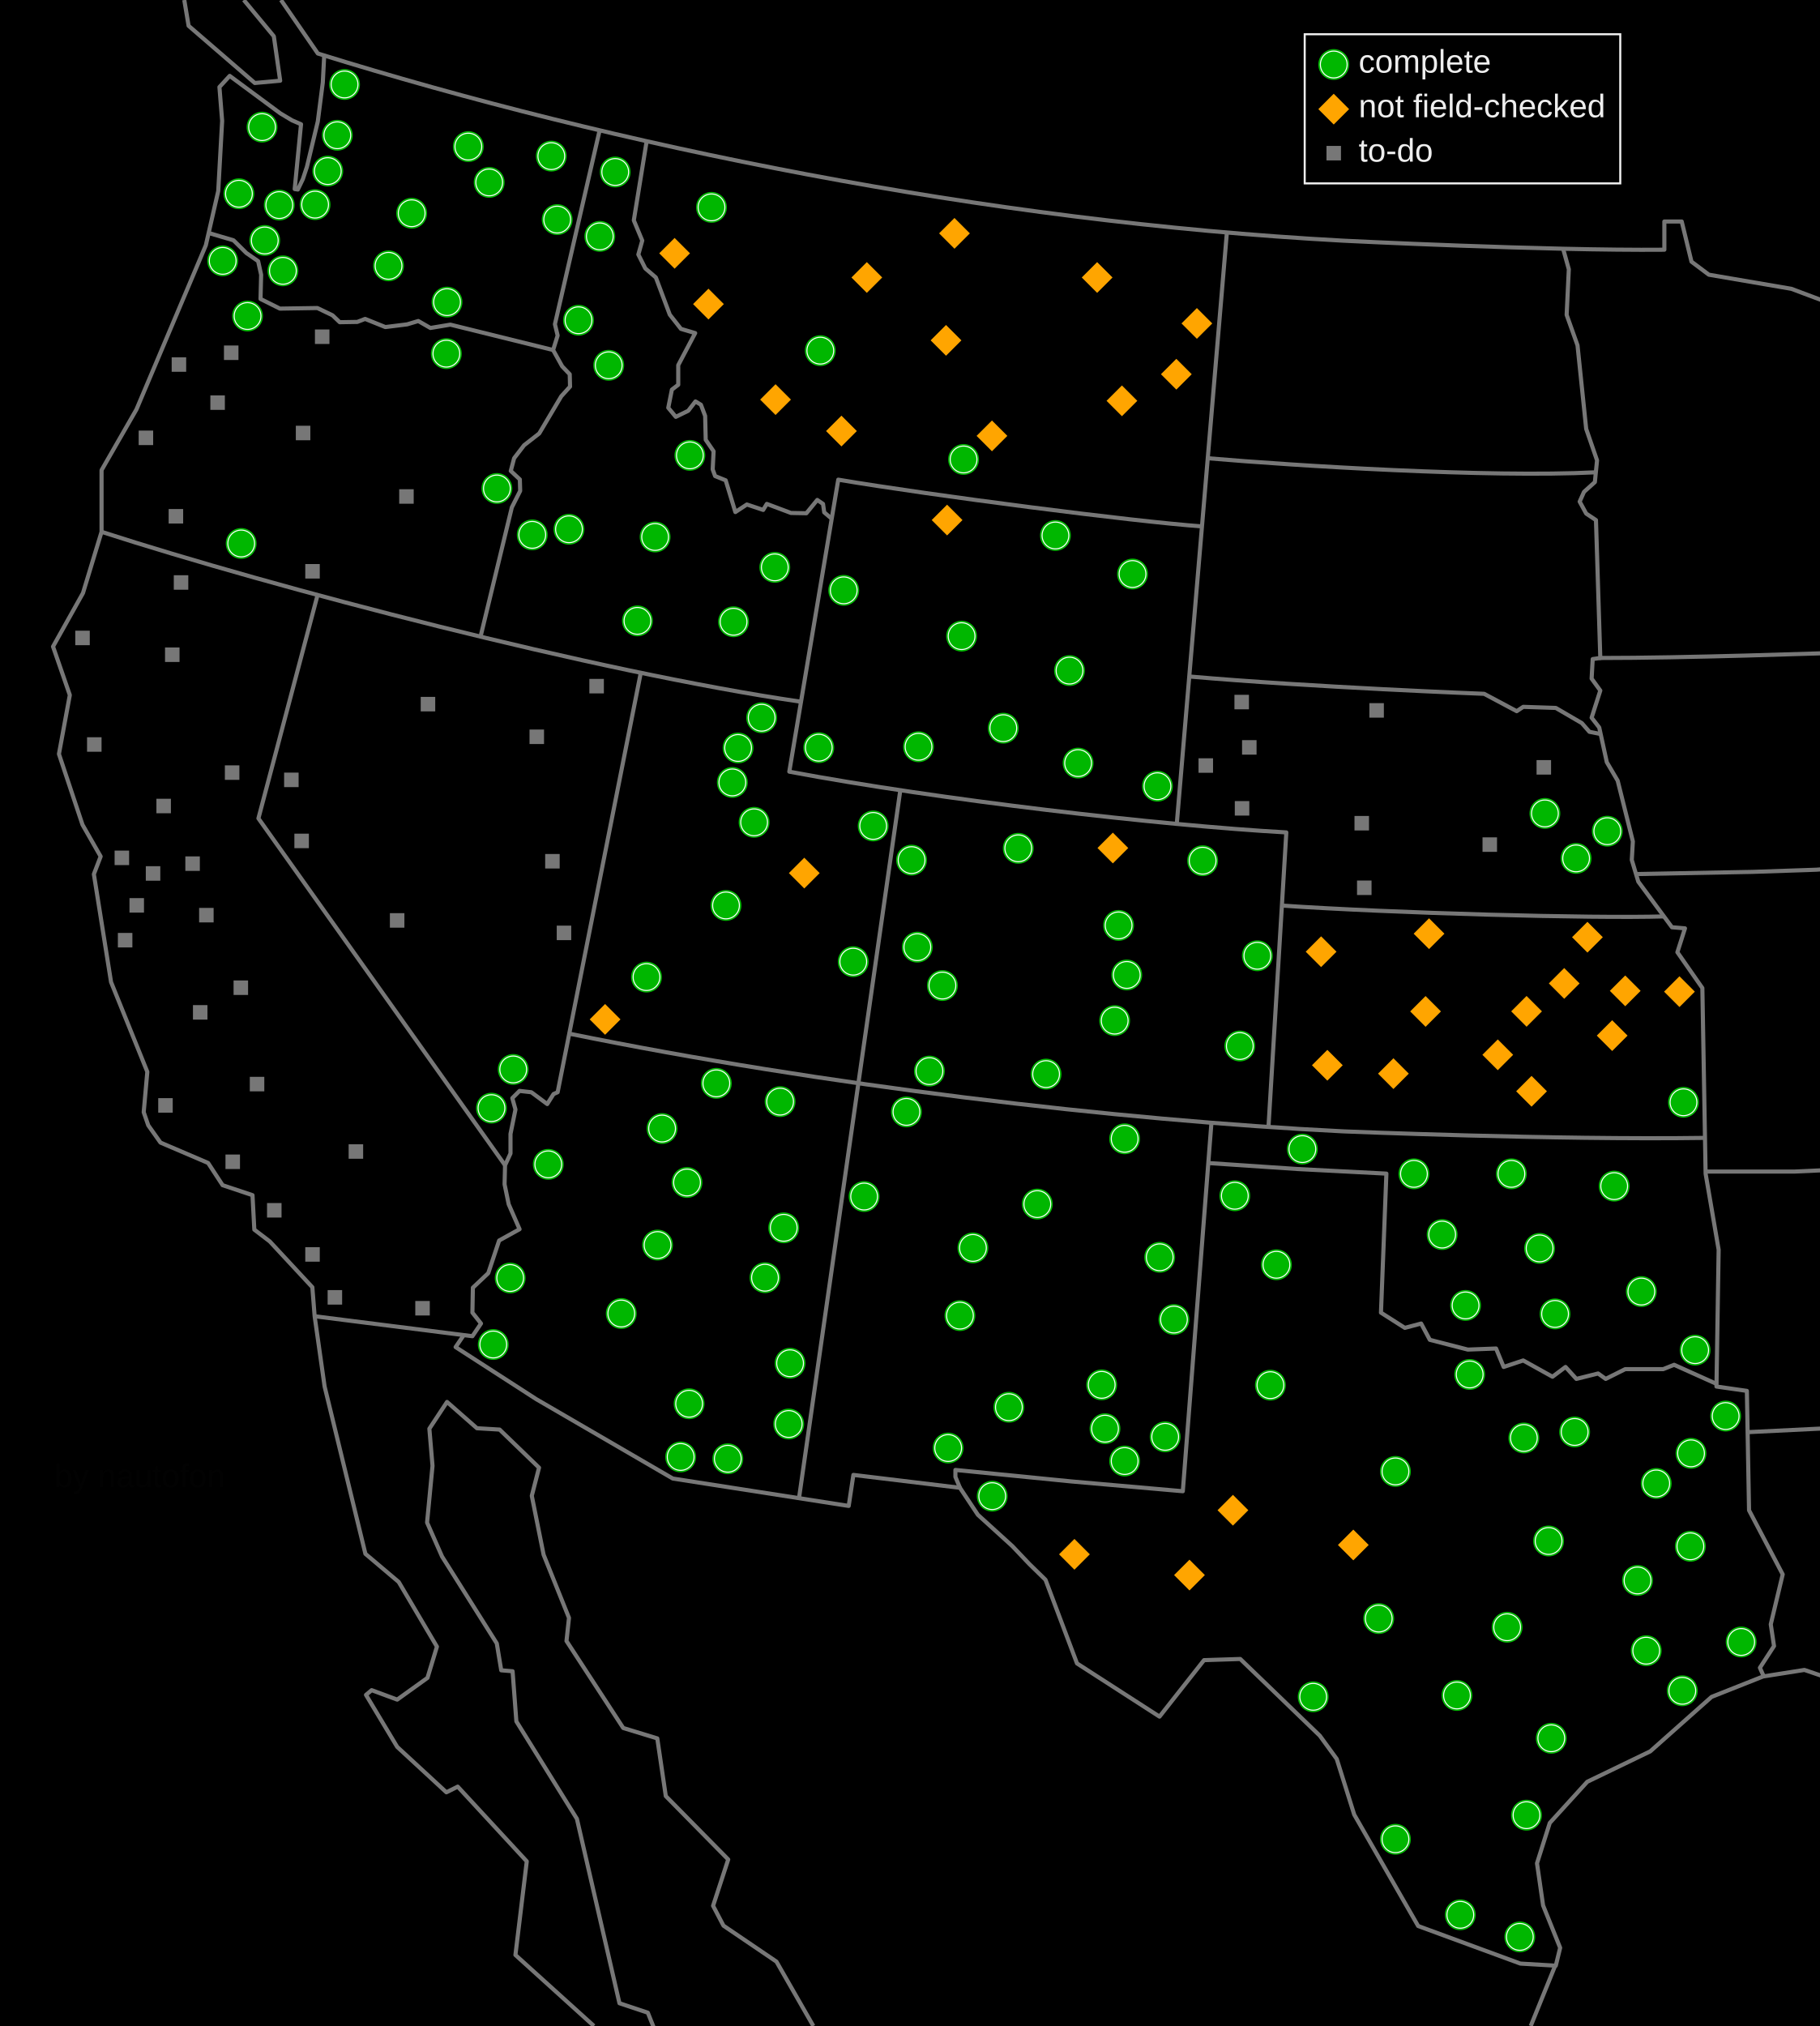
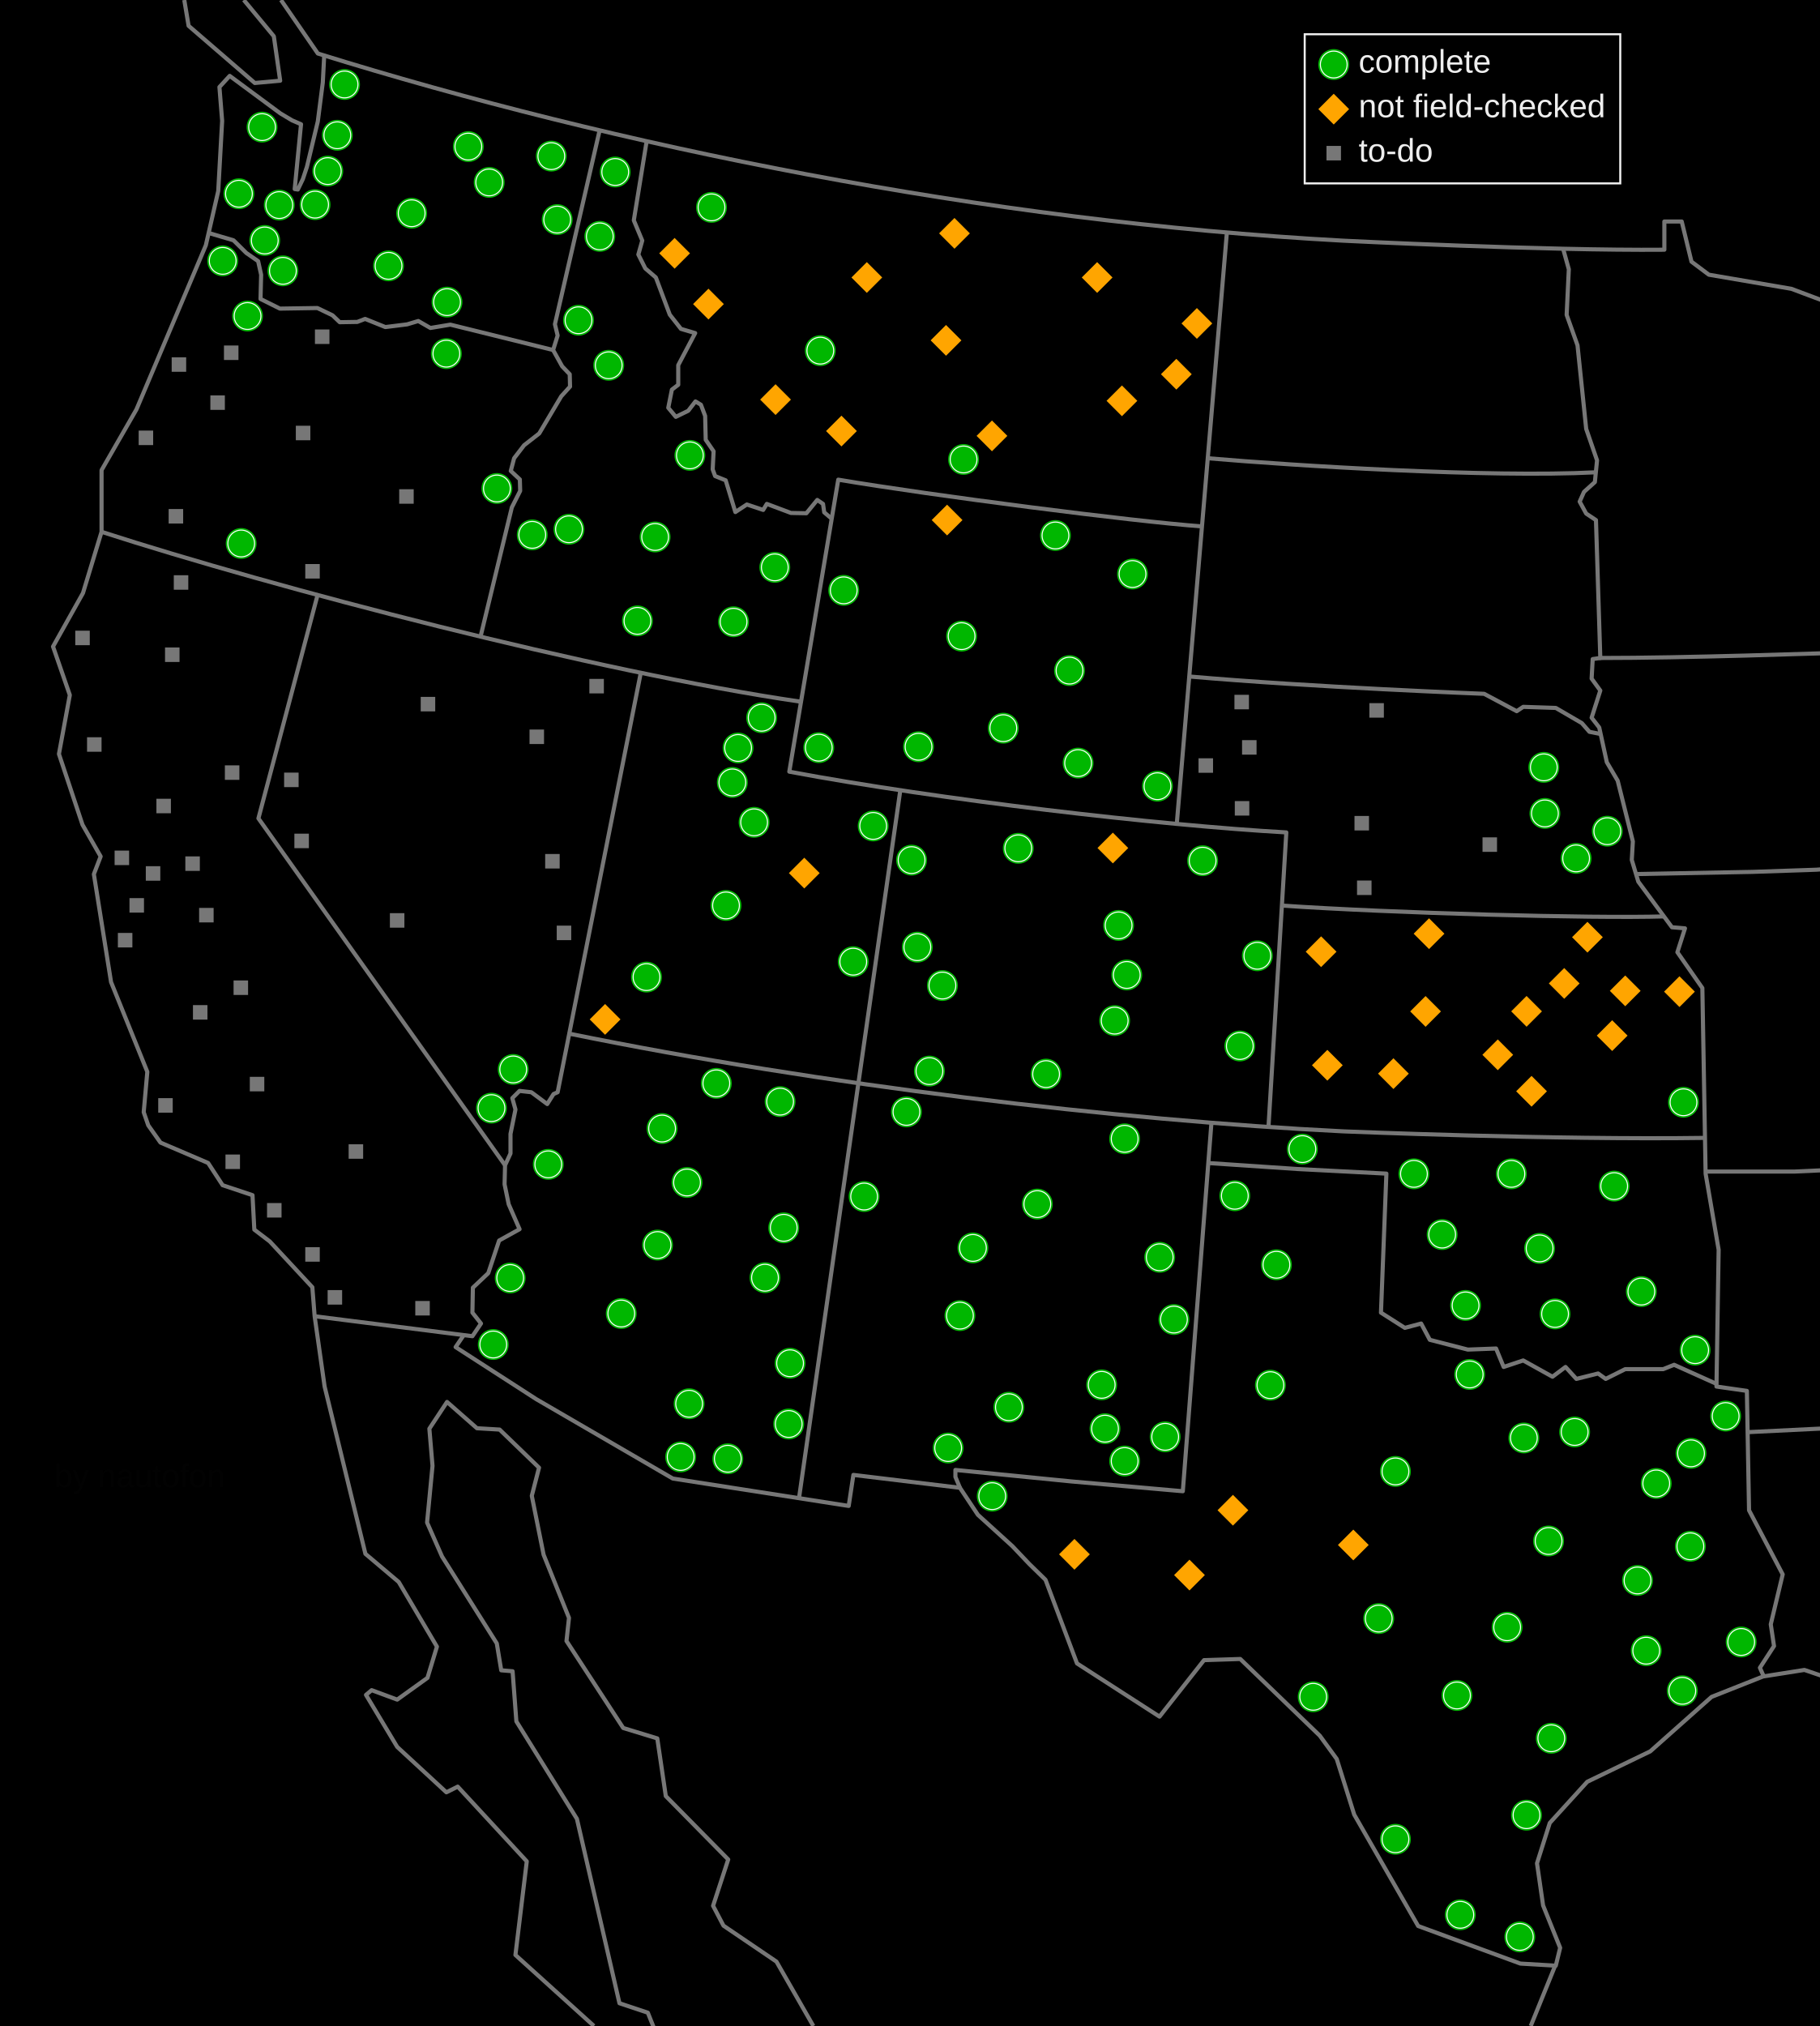
<svg xmlns="http://www.w3.org/2000/svg" xmlns:xlink="http://www.w3.org/1999/xlink" version="1.1" x="0px" y="0px" width="501.68px" height="558.55px" viewBox="0 0 501.68 558.55" xml:space="preserve">
  <symbol id="all" viewBox="-4.25 -4.25 8.5 8.5">
    <path style="fill:#00B700;" d="M4.25,0c0-2.35-1.9-4.25-4.25-4.25c-2.35,0-4.25,1.9-4.25,4.25S-2.35,4.25,0,4.25C2.35,4.25,4.25,2.35,4.25,0z" />
    <path style="fill:none;stroke:#FFFFFF;stroke-width:0.283;stroke-miterlimit:10;" d="M3.69,0c0-2.04-1.65-3.69-3.69-3.69S-3.68-2.04-3.68,0S-2.04,3.69,0,3.69S3.69,2.04,3.69,0z" />
  </symbol>
  <symbol id="cleanup" viewBox="-4.25 -4.25 8.5 8.5">
    <rect x="-3" y="-3" width="6" height="6" transform="rotate(45)" style="fill:orange" />
  </symbol>
  <symbol id="open" viewBox="-4.25 -4.25 8.5 8.5">
    <rect x="-2" y="-2" width="4" height="4" style="fill:#777" />
  </symbol>
  <symbol id="TODO" viewBox="-4.25 -4.25 8.5 8.5">
    <rect x="-2" y="-2" width="4" height="4" style="fill:red" />
  </symbol>
  <g id="map">
    <rect width="597.74" height="558.55" />
    <text id="made_by_nautofon" transform="matrix(1 0 0 1 15.00 410.00)" style="font-family:'ArialMT','Arial',sans-serif;fill:#020202;font-size:9px;">by nautofon</text>
    <path style="fill:none;stroke:#777777;stroke-width:1.134;stroke-linejoin:round;stroke-miterlimit:10;" d="M77.47,0l10.16,14.75c81.55,25.39,184,46.31,282.83,51.61 0 0 55.799 2.787 88.427 2.487v-7.783h4.789l2.694 11.076 4.789 3.592 22.75 3.891 14.368 5.388 10.178-2.993 17.362 4.49-13.47 7.184-18.858 18.559 0.299 2.395" />
    <line style="fill:none;stroke:#777777;stroke-width:1.134;stroke-linejoin:round;stroke-miterlimit:10;" x1="338.27" y1="64.1" x2="324.45" y2="227.16" />
    <polyline style="fill:none;stroke:#777777;stroke-width:1.134;stroke-linejoin:round;stroke-miterlimit:10;" points="87.56,164.04 71.25,225.62 139.25,321.25" />
    <polyline style="fill:none;stroke:#777777;stroke-width:1.134;stroke-linejoin:round;stroke-miterlimit:10;" points="176.67,185.49 153.75,301.12 152.62,301.62 150.88,304.38 146.5,301.12 143.25,300.75 141.25,302.75 142.12,305.88 140.75,312.62 140.75,318 139.25,321.25 139.12,326.5 140.25,332 143.25,338.88 137.62,342 134.62,351 130.38,355 130.25,361.88 132.62,364.88 130.25,368.38 86.75,362.88" />
    <polyline style="fill:none;stroke:#777777;stroke-width:1.134;stroke-linejoin:round;stroke-miterlimit:10;" points="50.81,0 52,7.12 70.25,22.88 77.25,22.25 75.5,10 67.22,0" />
    <path style="fill:none;stroke:#777777;stroke-width:1.134;stroke-linejoin:round;stroke-miterlimit:10;" d="m89.39 15.3-0.39 7.45-1.38 10.75-3 12.5-1.12 3.38-1.38 2.87-0.87-0.13 1.75-17.87-2.5-1.08-3.21-1.92-13.96-10.33-2.83 3.08 0.75 9.33-1.08 19.34-3.42 14.95-19.13 45.26-9.62 16.74v17l-5.12 16.88-8.26 14.75 4.63 13.37-3 16.26 6.5 19.5 5 8.74-1.87 4.88 4.74 29.75 10 24.75-1 11.12 1.26 3.63 3.37 4.75 13.13 5.62 4 6.13 8.24 2.75 0.5 9.5 4.26 3.25 11.74 12.63 0.63 8 2.75 19.37 11.25 46.13 9.177 7.754 10.54 17.833-2.607 8.605-8.344 5.997-7.04-2.607-1.565 1.304 8.605 14.341 13.559 12.516 3.129-1.565 19.035 20.599-3.129 25.814 21.642 19.574" />
    <path style="fill:none;stroke:#777777;stroke-width:1.134;stroke-linejoin:round;stroke-miterlimit:10;" d="m180.18 558.79-1.565-3.911-7.822-2.607-11.734-50.846-16.688-26.857-1.043-13.82-3.129-0.261-1.228-7.413-15.09-23.953-4.13-9.37 1.5-15.63-0.87-10.24 4.87-7.38 8.25 7.25 6.25 0.37 10.87 10.5-2 7.76 3.26 16.24 6.997 17.413-0.687 6.37 15.645 23.989 9.387 2.868 2.347 15.906 17.21 17.47-4.172 12.777 2.868 5.476 14.602 9.909 10.169 17.749" />
    <path style="fill:none;stroke:#777777;stroke-width:1.134;stroke-linejoin:round;stroke-miterlimit:10;" d="m127.87 368.07-2.25 3.31 22.26 14.37 37.62 21.87 48.5 7.55 1.29-8.55 29.38 3.55 4.95 7.45 9.5 8.63 4.68 4.93 4.464 4.358 8.681 23.049 22.75 14.668 12.273-15.566 9.989-0.323 21.93 21.149 4.666 6.405 4.83 15.362 17.624 30.7 28.183 10.36 9.765 0.577 1.202-4.926-4.701-11.674-1.683-11.626 3.523-11.123 10.338-11.353 17.362-8.382 16.902-15.012 14.229-5.642 11.375-1.796 13.171 4.49 14.967-3.592 14.368 10.477 12.872-0.299 6.585-4.191 6.885 2.395 2.694-2.993-3.891-3.592-0.299-8.082-2.993-5.388 6.885-4.191 13.47-2.395 15.53 0.898" />
    <line style="fill:none;stroke:#777777;stroke-width:1.134;stroke-linejoin:round;stroke-miterlimit:10;" x1="248.23" y1="217.87" x2="220.3" y2="413.04" />
    <path style="fill:none;stroke:#777777;stroke-width:1.134;stroke-linejoin:round;stroke-miterlimit:10;" d="M28,146.62c47.23,15.27,136.03,38.56,192.86,46.85" />
    <path style="fill:none;stroke:#777777;stroke-width:1.134;stroke-linejoin:round;stroke-miterlimit:10;" d="M156.95 284.97c69.54 14.18 151.01 23.87 213.51 26.94 0 0 58.194 2.396 99.503 1.797" />
    <path style="fill:none;stroke:#777777;stroke-width:1.134;stroke-linejoin:round;stroke-miterlimit:10;" d="M331.36,145.12c-18.79-1.34-74.68-8.56-100.24-12.88l-13.5,80.5c41,7.71,102.37,14.82,137.04,16.75l-4.92,81.2" />
    <polyline style="fill:none;stroke:#777777;stroke-width:1.134;stroke-linejoin:round;stroke-miterlimit:10;" points="334.01,309.54 326.12,411.12 295.42,408.42 263.42,405.25 263.42,407.17 264.67,410.17" />
    <path style="fill:none;stroke:#777777;stroke-width:1.134;stroke-linejoin:round;stroke-miterlimit:10;" d="m333.16 320.64 24.461 1.643 24.63 1.276-1.497 38.332 6.585 4.191 4.49-1.197 2.395 4.49 10.477 2.694 7.783-0.299 2.095 5.089 5.388-1.796 8.082 4.49 3.592-2.694 2.993 3.293 5.987-1.497 2.095 1.497 5.388-2.694h10.477l2.993-1.197 11.974 5.388" />
    <path style="fill:none;stroke:#777777;stroke-width:1.134;stroke-linejoin:round;stroke-miterlimit:10;" d="m353.22 249.65c31.131 2.095 85.611 3.592 105.67 2.993" />
    <path style="fill:none;stroke:#777777;stroke-width:1.134;stroke-linejoin:round;stroke-miterlimit:10;" d="m327.78 186.49c34.125 2.993 81.42 4.789 81.42 4.789l8.98 4.789 1.796-1.197 8.98 0.299 7.184 4.191 2.095 2.395 2.993 0.599" />
    <path style="fill:none;stroke:#777777;stroke-width:1.134;stroke-linejoin:round;stroke-miterlimit:10;" d="m332.87 126.32c24.246 2.095 77.529 5.388 107.16 3.891" />
    <polyline style="fill:none;stroke:#777777;stroke-width:1.134;stroke-linejoin:round;stroke-miterlimit:10;" points="165.33,35.93 153,89.38 153.75,92.5 152.5,96.5 155,101 157.08,103.17 157.17,106.58 154.75,109.25 148.67,119.5 144.5,122.75 141.75,126.33 140.83,129.83 143.33,132.17 143.42,135.33 141.12,139.88 132.49,175.53" />
    <polyline style="fill:none;stroke:#777777;stroke-width:1.134;stroke-linejoin:round;stroke-miterlimit:10;" points="178.29,38.93 174.75,60.75 177.08,66.33 176,70.17 177.92,74 180.83,76.5 184.67,86.75 187.75,90.67 191.67,91.83 187,100.67 187,106.08 185.25,107.42 184.25,112.42 186.33,114.92 189.75,113.25 191.75,110.67 193.25,111.58 194.42,114.67 194.58,121.25 196.75,124.42 196.5,129.42 197.17,131.25 200.08,132.42 202.75,141.17 205.92,139.08 210.42,140.58 211.42,138.92 218.08,141.42 222.33,141.5 225.33,137.83 226.92,138.92 227.25,141.25 229.32,143.01" />
    <polyline style="fill:none;stroke:#777777;stroke-width:1.134;stroke-linejoin:round;stroke-miterlimit:10;" points="57.53,64.23 64.38,66.25 67.92,69.75 71.17,72 72,75.75 71.83,82.42 77.17,85.08 87.5,84.92 91.67,86.92 93.67,88.83 98.5,88.75 100.67,87.92 106.25,90.17 112.25,89.42 115.33,88.5 118.67,90.42 124.17,89.5 152.5,96.5" />
    <path style="fill:none;stroke:#777777;stroke-width:1.134;stroke-linejoin:round;stroke-miterlimit:10;" d="m431.05 68.847 1.497 5.388-0.599 12.572 2.993 8.382 2.395 23.049 2.993 8.681-0.599 5.987-2.993 2.694-1.197 2.694 1.796 3.293 2.694 1.796 1.197 38.016-2.095 0.299-0.299 5.388 2.395 3.293-2.395 7.484 2.095 2.694 2.095 9.579 2.993 5.089 4.191 16.763-0.299 5.089 1.796 5.987 9.28 12.572 3.592 0.299-2.095 6.585 6.885 9.878 0.898 51.187 3.592 20.954-0.599 37.717 8.382 1.197 0.599 32.927 9.28 17.661-3.293 13.77 0.898 5.987-3.891 5.987 1.197 2.694" />
    <path style="fill:none;stroke:#777777;stroke-width:1.134;stroke-linejoin:round;stroke-miterlimit:10;" d="m440.93 181.4c24.246 0 58.371-1.197 76.93-1.796" />
    <path style="fill:none;stroke:#777777;stroke-width:1.134;stroke-linejoin:round;stroke-miterlimit:10;" d="m451.1 240.97 32.029-0.599 17.661-0.599 12.273-0.898 5.089 4.789" />
    <path style="fill:none;stroke:#777777;stroke-width:1.134;stroke-linejoin:round;stroke-miterlimit:10;" d="m470.56 322.99h24.246l32.329-1.497 17.062 0.299 1.796 2.694-4.789 5.987 10.776-0.299" />
    <path style="fill:none;stroke:#777777;stroke-width:1.134;stroke-linejoin:round;stroke-miterlimit:10;" d="m481.94 394.83 48.792-2.395" />
    <path style="fill:none;stroke:#777777;stroke-width:1.134;stroke-linejoin:round;stroke-miterlimit:10;" d="m428.87 541.7-6.822 16.841" />
  </g>
  <g id="legend" transform="translate(55)">
    <rect x="304.73" y="9.44" style="stroke:#EEEEEE;stroke-width:0.567;stroke-miterlimit:10;" width="87" height="41.12" />
    <text transform="matrix(1 0 0 1 319.5923 44.5608)" style="fill:#EEEEEE; font-family:'ArialMT','Arial',sans-serif; font-size:9px;">to-do</text>
    <use xlink:href="#open" width="8.5" height="8.5" id="legend-unkown_1_" x="-4.25" y="-4.25" transform="matrix(1 0 0 -1 312.729 42.2266)" style="overflow:visible;" />
    <text transform="matrix(1 0 0 1 319.5923 32.3207)" style="fill:#EEEEEE; font-family:'ArialMT','Arial',sans-serif; font-size:9px;">not field-checked</text>
    <use xlink:href="#cleanup" width="8.5" height="8.5" id="legend-some_1_" x="-4.25" y="-4.25" transform="matrix(1 0 0 -1 312.729 30.0874)" style="overflow:visible;" />
    <text transform="matrix(1 0 0 1 319.5933 20.0199)" style="fill:#EEEEEE; font-family:'ArialMT','Arial',sans-serif; font-size:9px;">complete</text>
    <use xlink:href="#all" width="8.5" height="8.5" id="legend-all_1_" x="-4.25" y="-4.25" transform="matrix(1 0 0 -1 312.729 17.7852)" style="overflow:visible;" />
  </g>
  <g id="data">
    <g id="AZ">
      <use xlink:href="#all" width="8.5" height="8.5" id="camp_verde" x="-4.25" y="-4.25" transform="matrix(1 0 0 -1 181.292 343.25)" style="overflow:visible;" />
      <use xlink:href="#all" width="8.5" height="8.5" id="clifton" x="-4.25" y="-4.25" transform="matrix(1 0 0 -1 217.8335 375.834)" style="overflow:visible;" />
      <use xlink:href="#all" width="8.5" height="8.5" id="ehrenberg" x="-4.25" y="-4.25" transform="matrix(1 0 0 -1 140.6665 352.334)" style="overflow:visible;" />
      <use xlink:href="#all" width="8.5" height="8.5" id="flagstaff" x="-4.25" y="-4.25" transform="matrix(1 0 0 -1 189.417 326)" style="overflow:visible;" />
      <use xlink:href="#all" width="8.5" height="8.5" id="g_canyon_vlg" x="-4.25" y="-4.25" transform="matrix(1 0 0 -1 182.542 311.125)" style="overflow:visible;" />
      <use xlink:href="#all" width="8.5" height="8.5" id="holbrook" x="-4.25" y="-4.25" transform="matrix(1 0 0 -1 216.084 338.5)" style="overflow:visible;" />
      <use xlink:href="#all" width="8.5" height="8.5" id="kayenta" x="-4.25" y="-4.25" transform="matrix(1 0 0 -1 215.0835 303.708)" style="overflow:visible;" />
      <use xlink:href="#all" width="8.5" height="8.5" id="kingman" x="-4.25" y="-4.25" transform="matrix(1 0 0 -1 151.167 321)" style="overflow:visible;" />
      <use xlink:href="#all" width="8.5" height="8.5" id="nogales" x="-4.25" y="-4.25" transform="matrix(1 0 0 -1 187.6665 401.667)" style="overflow:visible;" />
      <use xlink:href="#all" width="8.5" height="8.5" id="page" x="-4.25" y="-4.25" transform="matrix(1 0 0 -1 197.5005 298.667)" style="overflow:visible;" />
      <use xlink:href="#all" width="8.5" height="8.5" id="phoenix" x="-4.25" y="-4.25" transform="matrix(1 0 0 -1 171.292 362.125)" style="overflow:visible;" />
      <use xlink:href="#all" width="8.5" height="8.5" id="san_simon" x="-4.25" y="-4.25" transform="matrix(1 0 0 -1 217.4585 392.583)" style="overflow:visible;" />
      <use xlink:href="#all" width="8.5" height="8.5" id="show_low" x="-4.25" y="-4.25" transform="matrix(1 0 0 -1 210.917 352.25)" style="overflow:visible;" />
      <use xlink:href="#all" width="8.5" height="8.5" id="sierra_vista" x="-4.25" y="-4.25" transform="matrix(1 0 0 -1 200.6665 402.167)" style="overflow:visible;" />
      <use xlink:href="#all" width="8.5" height="8.5" id="tucson" x="-4.25" y="-4.25" transform="matrix(1 0 0 -1 190 387)" style="overflow:visible;" />
      <use xlink:href="#all" width="8.5" height="8.5" id="yuma" x="-4.25" y="-4.25" transform="matrix(1 0 0 -1 136 370.667)" style="overflow:visible;" />
    </g>
    <g id="CA">
      <use xlink:href="#open" width="8.5" height="8.5" id="bakersfield" x="-4.25" y="-4.25" transform="matrix(1 0 0 -1 70.875 298.874)" style="overflow:visible;" />
      <use xlink:href="#open" width="8.5" height="8.5" id="barstow" x="-4.25" y="-4.25" transform="matrix(1 0 0 -1 98.125 317.458)" style="overflow:visible;" />
      <use xlink:href="#open" width="8.5" height="8.5" id="carlsbad" x="-4.25" y="-4.25" transform="matrix(1 0 0 -1 86.1655 345.834)" style="overflow:visible;" />
      <use xlink:href="#open" width="8.5" height="8.5" id="el_centro" x="-4.25" y="-4.25" transform="matrix(1 0 0 -1 116.499 360.668)" style="overflow:visible;" />
      <use xlink:href="#open" width="8.5" height="8.5" id="eureka" x="-4.25" y="-4.25" transform="matrix(1 0 0 -1 22.7495 175.875)" style="overflow:visible;" />
      <use xlink:href="#open" width="8.5" height="8.5" id="fresno" x="-4.25" y="-4.25" transform="matrix(1 0 0 -1 66.4 272.3)" style="overflow:visible;" />
      <use xlink:href="#open" width="8.5" height="8.5" id="hilt" x="-4.25" y="-4.25" transform="matrix(1 0 0 -1 49.9165 160.5835)" style="overflow:visible;" />
      <use xlink:href="#open" width="8.5" height="8.5" id="huron" x="-4.25" y="-4.25" transform="matrix(1 0 0 -1 55.2 279.1)" style="overflow:visible;" />
      <use xlink:href="#open" width="8.5" height="8.5" id="los_angeles" x="-4.25" y="-4.25" transform="matrix(1 0 0 -1 75.6235 333.668)" style="overflow:visible;" />
      <use xlink:href="#open" width="8.5" height="8.5" id="modesto" x="-4.25" y="-4.25" transform="matrix(1 0 0 -1 56.9 252.3)" style="overflow:visible;" />
      <use xlink:href="#open" width="8.5" height="8.5" id="oakland" x="-4.25" y="-4.25" transform="matrix(1 0 0 -1 42.2 240.8)" style="overflow:visible;" />
      <use xlink:href="#open" width="8.5" height="8.5" id="oxnard" x="-4.25" y="-4.25" transform="matrix(1 0 0 -1 64.1675 320.292)" style="overflow:visible;" />
      <use xlink:href="#open" width="8.5" height="8.5" id="redding" x="-4.25" y="-4.25" transform="matrix(1 0 0 -1 47.4995 180.5)" style="overflow:visible;" />
      <use xlink:href="#open" width="8.5" height="8.5" id="sacramento" x="-4.25" y="-4.25" transform="matrix(1 0 0 -1 45.124 222.2095)" style="overflow:visible;" />
      <use xlink:href="#open" width="8.5" height="8.5" id="san_diego" x="-4.25" y="-4.25" transform="matrix(1 0 0 -1 92.3325 357.668)" style="overflow:visible;" />
      <use xlink:href="#open" width="8.5" height="8.5" id="san_francisc" x="-4.25" y="-4.25" transform="matrix(1 0 0 -1 33.6 236.5)" style="overflow:visible;" />
      <use xlink:href="#open" width="8.5" height="8.5" id="san_jose" x="-4.25" y="-4.25" transform="matrix(1 0 0 -1 37.7 249.6)" style="overflow:visible;" />
      <use xlink:href="#open" width="8.5" height="8.5" id="santa_cruz" x="-4.25" y="-4.25" transform="matrix(1 0 0 -1 34.5 259.2)" style="overflow:visible;" />
      <use xlink:href="#open" width="8.5" height="8.5" id="santa_maria" x="-4.25" y="-4.25" transform="matrix(1 0 0 -1 45.6245 304.75)" style="overflow:visible;" />
      <use xlink:href="#open" width="8.5" height="8.5" id="stockton" x="-4.25" y="-4.25" transform="matrix(1 0 0 -1 53.1 238.1)" style="overflow:visible;" />
      <use xlink:href="#open" width="8.5" height="8.5" id="truckee" x="-4.25" y="-4.25" transform="matrix(1 0 0 -1 63.9995 213)" style="overflow:visible;" />
      <use xlink:href="#open" width="8.5" height="8.5" id="ukiah" x="-4.25" y="-4.25" transform="matrix(1 0 0 -1 25.9995 205.25)" style="overflow:visible;" />
    </g>
    <g id="CO">
      <use xlink:href="#all" width="8.5" height="8.5" id="alamosa" x="-4.25" y="-4.25" transform="matrix(1 0 0 -1 288.4165 296.1221)" style="overflow:visible;" />
      <use xlink:href="#all" width="8.5" height="8.5" id="burlington" x="-4.25" y="-4.25" transform="matrix(1 0 0 -1 346.667 263.4971)" style="overflow:visible;" />
      <use xlink:href="#all" width="8.5" height="8.5" id="colorado_spr" x="-4.25" y="-4.25" transform="matrix(1 0 0 -1 310.6665 268.7886)" style="overflow:visible;" />
      <use xlink:href="#all" width="8.5" height="8.5" id="denver" x="-4.25" y="-4.25" transform="matrix(1 0 0 -1 308.4165 255.1221)" style="overflow:visible;" />
      <use xlink:href="#all" width="8.5" height="8.5" id="durango" x="-4.25" y="-4.25" transform="matrix(1 0 0 -1 256.25 295.2886)" style="overflow:visible;" />
      <use xlink:href="#cleanup" width="8.5" height="8.5" id="fort_collins" x="-4.25" y="-4.25" transform="matrix(1 0 0 -1 306.833 233.7886)" style="overflow:visible;" />
      <use xlink:href="#all" width="8.5" height="8.5" id="grand_juncti" x="-4.25" y="-4.25" transform="matrix(1 0 0 -1 252.916 261.1221)" style="overflow:visible;" />
      <use xlink:href="#all" width="8.5" height="8.5" id="lamar" x="-4.25" y="-4.25" transform="matrix(1 0 0 -1 341.833 288.3721)" style="overflow:visible;" />
      <use xlink:href="#all" width="8.5" height="8.5" id="montrose" x="-4.25" y="-4.25" transform="matrix(1 0 0 -1 259.833 271.7051)" style="overflow:visible;" />
      <use xlink:href="#all" width="8.5" height="8.5" id="pueblo" x="-4.25" y="-4.25" transform="matrix(1 0 0 -1 307.333 281.3721)" style="overflow:visible;" />
      <use xlink:href="#all" width="8.5" height="8.5" id="rangely" x="-4.25" y="-4.25" transform="matrix(1 0 0 -1 251.333 237.1221)" style="overflow:visible;" />
      <use xlink:href="#all" width="8.5" height="8.5" id="steamboat_sp" x="-4.25" y="-4.25" transform="matrix(1 0 0 -1 280.7495 233.8721)" style="overflow:visible;" />
      <use xlink:href="#all" width="8.5" height="8.5" id="sterling" x="-4.25" y="-4.25" transform="matrix(1 0 0 -1 331.583 237.2886)" style="overflow:visible;" />
    </g>
    <g id="ID">
      <use xlink:href="#all" width="8.5" height="8.5" id="boise" x="-4.25" y="-4.25" transform="matrix(1 0 0 -1 156.8745 145.9141)" style="overflow:visible;" />
      <use xlink:href="#all" width="8.5" height="8.5" id="coeur_dalene" x="-4.25" y="-4.25" transform="matrix(1 0 0 -1 165.3745 65.1641)" style="overflow:visible;" />
      <use xlink:href="#all" width="8.5" height="8.5" id="grangeville" x="-4.25" y="-4.25" transform="matrix(1 0 0 -1 167.833 100.7056)" style="overflow:visible;" />
      <use xlink:href="#all" width="8.5" height="8.5" id="idaho_falls" x="-4.25" y="-4.25" transform="matrix(1 0 0 -1 213.6245 156.4141)" style="overflow:visible;" />
      <use xlink:href="#all" width="8.5" height="8.5" id="ketchum" x="-4.25" y="-4.25" transform="matrix(1 0 0 -1 180.6245 148.0391)" style="overflow:visible;" />
      <use xlink:href="#all" width="8.5" height="8.5" id="lewiston" x="-4.25" y="-4.25" transform="matrix(1 0 0 -1 159.4995 88.2891)" style="overflow:visible;" />
      <use xlink:href="#all" width="8.5" height="8.5" id="nampa" x="-4.25" y="-4.25" transform="matrix(1 0 0 -1 146.7495 147.4556)" style="overflow:visible;" />
      <use xlink:href="#all" width="8.5" height="8.5" id="pocatello" x="-4.25" y="-4.25" transform="matrix(1 0 0 -1 202.2495 171.4141)" style="overflow:visible;" />
      <use xlink:href="#all" width="8.5" height="8.5" id="salmon" x="-4.25" y="-4.25" transform="matrix(1 0 0 -1 190.2075 125.5391)" style="overflow:visible;" />
      <use xlink:href="#all" width="8.5" height="8.5" id="sandpoint" x="-4.25" y="-4.25" transform="matrix(1 0 0 -1 169.6245 47.4141)" style="overflow:visible;" />
      <use xlink:href="#all" width="8.5" height="8.5" id="twin_falls" x="-4.25" y="-4.25" transform="matrix(1 0 0 -1 175.7495 171.1641)" style="overflow:visible;" />
    </g>
    <g id="KS">
      <use xlink:href="#cleanup" width="8.5" height="8.5" id="colby" transform="translate(360 258.13)" />
      <use xlink:href="#cleanup" width="8.5" height="8.5" id="dodge_city" transform="translate(379.94 291.74)" />
      <use xlink:href="#cleanup" width="8.5" height="8.5" id="emporia" transform="translate(440.25 281.26)" />
      <use xlink:href="#cleanup" width="8.5" height="8.5" id="garden_city" transform="translate(361.72 289.43)" />
      <use xlink:href="#cleanup" width="8.5" height="8.5" id="hays" transform="translate(388.8 274.59)" />
      <use xlink:href="#cleanup" width="8.5" height="8.5" id="hutchinson" transform="translate(408.71 286.55)" />
      <use xlink:href="#cleanup" width="8.5" height="8.5" id="junction_cit" transform="translate(427.03 266.87)" />
      <use xlink:href="#cleanup" width="8.5" height="8.5" id="kansas_city" transform="translate(458.8 269.14)" />
      <use xlink:href="#cleanup" width="8.5" height="8.5" id="marysville" transform="translate(433.43 254.13)" />
      <use xlink:href="#cleanup" width="8.5" height="8.5" id="phillipsburg" transform="translate(389.76 253.16)" />
      <use xlink:href="#all" width="8.5" height="8.5" id="pittsburg" transform="translate(459.91 299.64)" />
      <use xlink:href="#cleanup" width="8.5" height="8.5" id="salina_ks" transform="translate(416.65 274.57)" />
      <use xlink:href="#cleanup" width="8.5" height="8.5" id="topeka" transform="translate(443.85 268.92)" />
      <use xlink:href="#cleanup" width="8.5" height="8.5" id="wichita" transform="translate(418.02 296.61)" />
    </g>
    <g id="MT">
      <use xlink:href="#cleanup" width="8.5" height="8.5" id="billings" x="-4.25" y="-4.25" transform="matrix(1 0 0 -1 273.4985 120.168)" style="overflow:visible;" />
      <use xlink:href="#cleanup" width="8.5" height="8.5" id="bozeman" x="-4.25" y="-4.25" transform="matrix(1 0 0 -1 231.998 118.8345)" style="overflow:visible;" />
      <use xlink:href="#cleanup" width="8.5" height="8.5" id="butte" x="-4.25" y="-4.25" transform="matrix(1 0 0 -1 213.8315 110.168)" style="overflow:visible;" />
      <use xlink:href="#cleanup" width="8.5" height="8.5" id="glasgow_mt" x="-4.25" y="-4.25" transform="matrix(1 0 0 -1 302.4985 76.501)" style="overflow:visible;" />
      <use xlink:href="#cleanup" width="8.5" height="8.5" id="glendive" x="-4.25" y="-4.25" transform="matrix(1 0 0 -1 324.332 103.168)" style="overflow:visible;" />
      <use xlink:href="#cleanup" width="8.5" height="8.5" id="great_falls" x="-4.25" y="-4.25" transform="matrix(1 0 0 -1 238.9985 76.5015)" style="overflow:visible;" />
      <use xlink:href="#cleanup" width="8.5" height="8.5" id="havre" x="-4.25" y="-4.25" transform="matrix(1 0 0 -1 263.165 64.3345)" style="overflow:visible;" />
      <use xlink:href="#all" width="8.5" height="8.5" id="helena" x="-4.25" y="-4.25" transform="matrix(1 0 0 -1 226.1655 96.668)" style="overflow:visible;" />
      <use xlink:href="#all" width="8.5" height="8.5" id="kalispell" x="-4.25" y="-4.25" transform="matrix(1 0 0 -1 196.165 57.168)" style="overflow:visible;" />
      <use xlink:href="#all" width="8.5" height="8.5" id="laurel" x="-4.25" y="-4.25" transform="matrix(1 0 0 -1 265.665 126.6675)" style="overflow:visible;" />
      <use xlink:href="#cleanup" width="8.5" height="8.5" id="lewistown" x="-4.25" y="-4.25" transform="matrix(1 0 0 -1 260.832 93.835)" style="overflow:visible;" />
      <use xlink:href="#cleanup" width="8.5" height="8.5" id="miles_city" x="-4.25" y="-4.25" transform="matrix(1 0 0 -1 309.332 110.502)" style="overflow:visible;" />
      <use xlink:href="#cleanup" width="8.5" height="8.5" id="missoula" x="-4.25" y="-4.25" transform="matrix(1 0 0 -1 195.332 83.8345)" style="overflow:visible;" />
      <use xlink:href="#cleanup" width="8.5" height="8.5" id="sidney" x="-4.25" y="-4.25" transform="matrix(1 0 0 -1 329.998 89.1675)" style="overflow:visible;" />
      <use xlink:href="#cleanup" width="8.5" height="8.5" id="thompson_f" x="-4.25" y="-4.25" transform="matrix(1 0 0 -1 185.9985 69.8345)" style="overflow:visible;" />
    </g>
    <g id="NE" transform="translate(-27.097 -127.5)">
      <use xlink:href="#open" width="8.5" height="8.5" id="alliance" transform="translate(367.3 329.3)" />
      <use xlink:href="#open" width="8.5" height="8.5" id="chadron" transform="translate(365.2 316.8)" />
      <use xlink:href="#all" width="8.5" height="8.5" id="columbus" transform="translate(448.8 347.5)" />
      <use xlink:href="#open" width="8.5" height="8.5" id="grand_island" transform="translate(433.6 356.1)" />
      <use xlink:href="#all" width="8.5" height="8.5" id="lincoln" transform="translate(457.4 359.9)" />
      <use xlink:href="#open" width="8.5" height="8.5" id="mccook" transform="translate(399.0 368.0)" />
-       <use xlink:href="#open" width="8.5" height="8.5" id="norfolk" transform="translate(448.5 334.8)" />
+       <use xlink:href="#all" width="8.5" height="8.5" id="norfolk" transform="translate(448.5 334.8)" />
      <use xlink:href="#open" width="8.5" height="8.5" id="north_platte" transform="translate(398.3 350.2)" />
      <use xlink:href="#all" width="8.5" height="8.5" id="omaha" transform="translate(466.0 352.4)" />
      <use xlink:href="#open" width="8.5" height="8.5" id="scottsbluff" transform="translate(355.3 334.3)" />
      <use xlink:href="#open" width="8.5" height="8.5" id="sidney_ne" transform="translate(365.3 346.1)" />
      <use xlink:href="#open" width="8.5" height="8.5" id="valentine" transform="translate(402.4 319.1)" />
    </g>
    <g id="NM">
      <use xlink:href="#all" width="8.5" height="8.5" id="alamogordo" x="-4.25" y="-4.25" transform="matrix(1 0 0 -1 278.1665 387.9561)" style="overflow:visible;" />
      <use xlink:href="#all" width="8.5" height="8.5" id="albuquerque" x="-4.25" y="-4.25" transform="matrix(1 0 0 -1 268.25 344.0381)" style="overflow:visible;" />
      <use xlink:href="#all" width="8.5" height="8.5" id="artesia" x="-4.25" y="-4.25" transform="matrix(1 0 0 -1 304.6665 393.873)" style="overflow:visible;" />
      <use xlink:href="#all" width="8.5" height="8.5" id="carlsbad_nm" x="-4.25" y="-4.25" transform="matrix(1 0 0 -1 310.0835 402.79)" style="overflow:visible;" />
      <use xlink:href="#all" width="8.5" height="8.5" id="clovis" x="-4.25" y="-4.25" transform="matrix(1 0 0 -1 323.6665 363.7891)" style="overflow:visible;" />
      <use xlink:href="#all" width="8.5" height="8.5" id="farmington" x="-4.25" y="-4.25" transform="matrix(1 0 0 -1 249.916 306.5381)" style="overflow:visible;" />
      <use xlink:href="#all" width="8.5" height="8.5" id="gallup" x="-4.25" y="-4.25" transform="matrix(1 0 0 -1 238.2495 329.8721)" style="overflow:visible;" />
      <use xlink:href="#all" width="8.5" height="8.5" id="hobbs" x="-4.25" y="-4.25" transform="matrix(1 0 0 -1 321.25 396.123)" style="overflow:visible;" />
      <use xlink:href="#all" width="8.5" height="8.5" id="las_cruces" x="-4.25" y="-4.25" transform="matrix(1 0 0 -1 261.4165 399.2061)" style="overflow:visible;" />
      <use xlink:href="#all" width="8.5" height="8.5" id="raton" x="-4.25" y="-4.25" transform="matrix(1 0 0 -1 310.083 313.9551)" style="overflow:visible;" />
      <use xlink:href="#all" width="8.5" height="8.5" id="roswell" x="-4.25" y="-4.25" transform="matrix(1 0 0 -1 303.75 381.7891)" style="overflow:visible;" />
      <use xlink:href="#all" width="8.5" height="8.5" id="santa_fe" x="-4.25" y="-4.25" transform="matrix(1 0 0 -1 285.9995 331.9551)" style="overflow:visible;" />
      <use xlink:href="#all" width="8.5" height="8.5" id="socorro" x="-4.25" y="-4.25" transform="matrix(1 0 0 -1 264.6665 362.7051)" style="overflow:visible;" />
      <use xlink:href="#all" width="8.5" height="8.5" id="tucumcari" x="-4.25" y="-4.25" transform="matrix(1 0 0 -1 319.75 346.6221)" style="overflow:visible;" />
    </g>
    <g id="NV">
      <use xlink:href="#open" width="8.5" height="8.5" id="carson_city" x="-4.25" y="-4.25" transform="matrix(1 0 0 -1 83.165 231.833)" style="overflow:visible;" />
      <use xlink:href="#open" width="8.5" height="8.5" id="elko" x="-4.25" y="-4.25" transform="matrix(1 0 0 -1 147.9995 203.125)" style="overflow:visible;" />
      <use xlink:href="#open" width="8.5" height="8.5" id="ely" x="-4.25" y="-4.25" transform="matrix(1 0 0 -1 152.312 237.4375)" style="overflow:visible;" />
      <use xlink:href="#open" width="8.5" height="8.5" id="jackpot" x="-4.25" y="-4.25" transform="matrix(1 0 0 -1 164.4985 189.1665)" style="overflow:visible;" />
      <use xlink:href="#all" width="8.5" height="8.5" id="las_vegas" x="-4.25" y="-4.25" transform="matrix(1 0 0 -1 141.4985 294.833)" style="overflow:visible;" />
      <use xlink:href="#open" width="8.5" height="8.5" id="pioche" x="-4.25" y="-4.25" transform="matrix(1 0 0 -1 155.4995 257.1875)" style="overflow:visible;" />
      <use xlink:href="#all" width="8.5" height="8.5" id="primm" x="-4.25" y="-4.25" transform="matrix(1 0 0 -1 135.4985 305.5)" style="overflow:visible;" />
      <use xlink:href="#open" width="8.5" height="8.5" id="reno" x="-4.25" y="-4.25" transform="matrix(1 0 0 -1 80.332 215)" style="overflow:visible;" />
      <use xlink:href="#open" width="8.5" height="8.5" id="tonopah" x="-4.25" y="-4.25" transform="matrix(1 0 0 -1 109.4995 253.75)" style="overflow:visible;" />
      <use xlink:href="#open" width="8.5" height="8.5" id="winnemucca" x="-4.25" y="-4.25" transform="matrix(1 0 0 -1 117.9995 194.125)" style="overflow:visible;" />
    </g>
    <g id="OK" transform="translate(-4.25 -4.25)">
      <use xlink:href="#all" width="8.5" height="8.5" id="ardmore" transform="translate(428.75 362.24)" />
      <use xlink:href="#all" width="8.5" height="8.5" id="clinton" transform="translate(397.62 340.36)" />
      <use xlink:href="#all" width="8.5" height="8.5" id="enid" transform="translate(416.71 323.62)" />
      <use xlink:href="#all" width="8.5" height="8.5" id="guymon" transform="translate(359.08 316.79)" />
      <use xlink:href="#all" width="8.5" height="8.5" id="idabel" transform="translate(467.37 372.22)" />
      <use xlink:href="#all" width="8.5" height="8.5" id="lawton" transform="translate(404.08 359.89)" />
      <use xlink:href="#all" width="8.5" height="8.5" id="mcalester" transform="translate(452.54 356.07)" />
      <use xlink:href="#all" width="8.5" height="8.5" id="oklahoma_cit" transform="translate(424.49 344.17)" />
      <use xlink:href="#all" width="8.5" height="8.5" id="tulsa" transform="translate(445.05 327)" />
      <use xlink:href="#all" width="8.5" height="8.5" id="woodward" transform="translate(389.84 323.62)" />
    </g>
    <g id="OR">
      <use xlink:href="#all" width="8.5" height="8.5" id="astoria" x="-4.25" y="-4.25" transform="matrix(1 0 0 -1 61.3979 71.917)" style="overflow:visible;" />
      <use xlink:href="#open" width="8.5" height="8.5" id="bend" x="-4.25" y="-4.25" transform="matrix(1 0 0 -1 83.5645 119.375)" style="overflow:visible;" />
      <use xlink:href="#open" width="8.5" height="8.5" id="burns" x="-4.25" y="-4.25" transform="matrix(1 0 0 -1 112.0645 136.875)" style="overflow:visible;" />
      <use xlink:href="#open" width="8.5" height="8.5" id="coos_bay" x="-4.25" y="-4.25" transform="matrix(1 0 0 -1 40.231 120.708)" style="overflow:visible;" />
      <use xlink:href="#open" width="8.5" height="8.5" id="eugene" x="-4.25" y="-4.25" transform="matrix(1 0 0 -1 59.9995 110.9995)" style="overflow:visible;" />
      <use xlink:href="#all" width="8.5" height="8.5" id="klamath_f" x="-4.25" y="-4.25" transform="matrix(1 0 0 -1 66.4995 149.833)" style="overflow:visible;" />
      <use xlink:href="#open" width="8.5" height="8.5" id="lakeview" x="-4.25" y="-4.25" transform="matrix(1 0 0 -1 86.1665 157.5)" style="overflow:visible;" />
      <use xlink:href="#open" width="8.5" height="8.5" id="medford" x="-4.25" y="-4.25" transform="matrix(1 0 0 -1 48.4995 142.333)" style="overflow:visible;" />
      <use xlink:href="#open" width="8.5" height="8.5" id="newport" x="-4.25" y="-4.25" transform="matrix(1 0 0 -1 49.333 100.4995)" style="overflow:visible;" />
      <use xlink:href="#all" width="8.5" height="8.5" id="ontario" x="-4.25" y="-4.25" transform="matrix(1 0 0 -1 136.9995 134.6665)" style="overflow:visible;" />
      <use xlink:href="#all" width="8.5" height="8.5" id="pendleton" x="-4.25" y="-4.25" transform="matrix(1 0 0 -1 123.0645 97.5)" style="overflow:visible;" />
      <use xlink:href="#all" width="8.5" height="8.5" id="portland" x="-4.25" y="-4.25" transform="matrix(1 0 0 -1 68.2495 87.1245)" style="overflow:visible;" />
      <use xlink:href="#open" width="8.5" height="8.5" id="salem" x="-4.25" y="-4.25" transform="matrix(1 0 0 -1 63.7495 97.2495)" style="overflow:visible;" />
      <use xlink:href="#open" width="8.5" height="8.5" id="the_dalles" x="-4.25" y="-4.25" transform="matrix(1 0 0 -1 88.833 92.833)" style="overflow:visible;" />
    </g>
    <g id="TX" transform="translate(-63.713 95.304)">
      <use xlink:href="#all" width="8.5" height="8.5" id="abilene" transform="translate(444.21 306.1)" />
      <use xlink:href="#all" width="8.5" height="8.5" id="amarillo" transform="translate(411.39 249.13)" />
      <use xlink:href="#all" width="8.5" height="8.5" id="austin" transform="translate(475 349.06)" />
      <use xlink:href="#all" width="8.5" height="8.5" id="beaumont" transform="translate(539.53 353.12)" />
      <use xlink:href="#all" width="8.5" height="8.5" id="brownsville" transform="translate(478.5 434.43)" />
      <use xlink:href="#all" width="8.5" height="8.5" id="corpus_chris" transform="translate(480.34 400.87)" />
      <use xlink:href="#all" width="8.5" height="8.5" id="dalhart" transform="translate(399.92 230.11)" />
      <use xlink:href="#all" width="8.5" height="8.5" id="dallas" transform="translate(493.62 295.22)" />
      <use xlink:href="#all" width="8.5" height="8.5" id="del_rio" transform="translate(421.53 368.24)" />
      <use xlink:href="#all" width="8.5" height="8.5" id="el_paso" transform="translate(333.03 312.92)" />
      <use xlink:href="#cleanup" width="8.5" height="8.5" id="fort_stockto" transform="translate(387.42 334.68)" />
      <use xlink:href="#all" width="8.5" height="8.5" id="fort_worth" transform="translate(479.61 296.88)" />
      <use xlink:href="#all" width="8.5" height="8.5" id="galveston" transform="translate(523.3 366.58)" />
      <use xlink:href="#all" width="8.5" height="8.5" id="houston" transform="translate(513.35 355.52)" />
      <use xlink:href="#all" width="8.5" height="8.5" id="huntsville" transform="translate(510.95 336.16)" />
      <use xlink:href="#all" width="8.5" height="8.5" id="junction" transform="translate(439.6 346.67)" />
      <use xlink:href="#all" width="8.5" height="8.5" id="laredo" transform="translate(444.21 407.51)" />
      <use xlink:href="#all" width="8.5" height="8.5" id="longview_tx" transform="translate(525.7 301.12)" />
      <use xlink:href="#all" width="8.5" height="8.5" id="lubbock" transform="translate(409.73 282.32)" />
      <use xlink:href="#all" width="8.5" height="8.5" id="lufkin" transform="translate(525.52 326.75)" />
      <use xlink:href="#all" width="8.5" height="8.5" id="mcallen" transform="translate(462.09 428.34)" />
      <use xlink:href="#cleanup" width="8.5" height="8.5" id="odessa" transform="translate(399.4 316.8)" />
      <use xlink:href="#cleanup" width="8.5" height="8.5" id="san_angelo" transform="translate(432.59 326.38)" />
      <use xlink:href="#all" width="8.5" height="8.5" id="san_antonio" transform="translate(461.17 367.87)" />
      <use xlink:href="#all" width="8.5" height="8.5" id="texarkana" transform="translate(535.25 290.84)" />
      <use xlink:href="#all" width="8.5" height="8.5" id="tyler" transform="translate(516.11 309.42)" />
      <use xlink:href="#cleanup" width="8.5" height="8.5" id="van_horn" transform="translate(355.7 328.96)" />
      <use xlink:href="#all" width="8.5" height="8.5" id="victoria" transform="translate(487.17 379.67)" />
      <use xlink:href="#all" width="8.5" height="8.5" id="waco" transform="translate(486.43 325.28)" />
      <use xlink:href="#all" width="8.5" height="8.5" id="wichita_fall" transform="translate(464.67 279.37)" />
    </g>
    <g id="UT">
      <use xlink:href="#all" width="8.5" height="8.5" id="cedar_city" x="-4.25" y="-4.25" transform="matrix(1 0 0 -1 178.2495 269.3726)" style="overflow:visible;" />
      <use xlink:href="#all" width="8.5" height="8.5" id="logan" x="-4.25" y="-4.25" transform="matrix(1 0 0 -1 209.9995 197.8721)" style="overflow:visible;" />
      <use xlink:href="#all" width="8.5" height="8.5" id="moab" x="-4.25" y="-4.25" transform="matrix(1 0 0 -1 235.2495 265.1226)" style="overflow:visible;" />
      <use xlink:href="#all" width="8.5" height="8.5" id="ogden" x="-4.25" y="-4.25" transform="matrix(1 0 0 -1 203.5005 206.2056)" style="overflow:visible;" />
      <use xlink:href="#cleanup" width="8.5" height="8.5" id="price" x="-4.25" y="-4.25" transform="matrix(1 0 0 -1 221.7495 240.7056)" style="overflow:visible;" />
      <use xlink:href="#all" width="8.5" height="8.5" id="provo" x="-4.25" y="-4.25" transform="matrix(1 0 0 -1 207.9165 226.7056)" style="overflow:visible;" />
      <use xlink:href="#all" width="8.5" height="8.5" id="salina" x="-4.25" y="-4.25" transform="matrix(1 0 0 -1 200.166 249.6226)" style="overflow:visible;" />
      <use xlink:href="#all" width="8.5" height="8.5" id="salt_lake" x="-4.25" y="-4.25" transform="matrix(1 0 0 -1 201.9165 215.7061)" style="overflow:visible;" />
      <use xlink:href="#cleanup" width="8.5" height="8.5" id="st_george" x="-4.25" y="-4.25" transform="matrix(1 0 0 -1 166.833 281.0391)" style="overflow:visible;" />
      <use xlink:href="#all" width="8.5" height="8.5" id="vernal" x="-4.25" y="-4.25" transform="matrix(1 0 0 -1 240.7495 227.7056)" style="overflow:visible;" />
    </g>
    <g id="WA">
      <use xlink:href="#all" width="8.5" height="8.5" id="aberdeen_wa" x="-4.25" y="-4.25" transform="matrix(1 0 0 -1 65.8745 53.4146)" style="overflow:visible;" />
      <use xlink:href="#all" width="8.5" height="8.5" id="bellingham" x="-4.25" y="-4.25" transform="matrix(1 0 0 -1 94.9995 23.2896)" style="overflow:visible;" />
      <use xlink:href="#all" width="8.5" height="8.5" id="colville" x="-4.25" y="-4.25" transform="matrix(1 0 0 -1 151.9995 43.0396)" style="overflow:visible;" />
      <use xlink:href="#all" width="8.5" height="8.5" id="everett" x="-4.25" y="-4.25" transform="matrix(1 0 0 -1 92.9995 37.2896)" style="overflow:visible;" />
      <use xlink:href="#all" width="8.5" height="8.5" id="grand_coulee" x="-4.25" y="-4.25" transform="matrix(1 0 0 -1 134.8745 50.2896)" style="overflow:visible;" />
      <use xlink:href="#all" width="8.5" height="8.5" id="kennewick" x="-4.25" y="-4.25" transform="matrix(1 0 0 -1 123.2495 83.2896)" style="overflow:visible;" />
      <use xlink:href="#all" width="8.5" height="8.5" id="longview" x="-4.25" y="-4.25" transform="matrix(1 0 0 -1 72.9995 66.2896)" style="overflow:visible;" />
      <use xlink:href="#all" width="8.5" height="8.5" id="olympia" x="-4.25" y="-4.25" transform="matrix(1 0 0 -1 76.9995 56.5396)" style="overflow:visible;" />
      <use xlink:href="#all" width="8.5" height="8.5" id="omak" x="-4.25" y="-4.25" transform="matrix(1 0 0 -1 129.1245 40.4146)" style="overflow:visible;" />
      <use xlink:href="#all" width="8.5" height="8.5" id="port_angeles" x="-4.25" y="-4.25" transform="matrix(1 0 0 -1 72.2495 35.0396)" style="overflow:visible;" />
      <use xlink:href="#all" width="8.5" height="8.5" id="seattle" x="-4.25" y="-4.25" transform="matrix(1 0 0 -1 90.3745 47.1646)" style="overflow:visible;" />
      <use xlink:href="#all" width="8.5" height="8.5" id="spokane" x="-4.25" y="-4.25" transform="matrix(1 0 0 -1 153.6245 60.5396)" style="overflow:visible;" />
      <use xlink:href="#all" width="8.5" height="8.5" id="tacoma" x="-4.25" y="-4.25" transform="matrix(1 0 0 -1 86.8745 56.4146)" style="overflow:visible;" />
      <use xlink:href="#all" width="8.5" height="8.5" id="vancouver" x="-4.25" y="-4.25" transform="matrix(1 0 0 -1 77.9995 74.6646)" style="overflow:visible;" />
      <use xlink:href="#all" width="8.5" height="8.5" id="wenatchee" x="-4.25" y="-4.25" transform="matrix(1 0 0 -1 113.4995 58.7896)" style="overflow:visible;" />
      <use xlink:href="#all" width="8.5" height="8.5" id="yakima" x="-4.25" y="-4.25" transform="matrix(1 0 0 -1 107.1245 73.2896)" style="overflow:visible;" />
    </g>
    <g id="WY">
      <use xlink:href="#all" width="8.5" height="8.5" id="casper" x="-4.25" y="-4.25" transform="matrix(1 0 0 -1 294.8745 184.875)" style="overflow:visible;" />
      <use xlink:href="#all" width="8.5" height="8.5" id="cheyenne" x="-4.25" y="-4.25" transform="matrix(1 0 0 -1 319.1245 216.75)" style="overflow:visible;" />
      <use xlink:href="#cleanup" width="8.5" height="8.5" id="cody" x="-4.25" y="-4.25" transform="matrix(1 0 0 -1 261.125 143.375)" style="overflow:visible;" />
      <use xlink:href="#all" width="8.5" height="8.5" id="evanston" x="-4.25" y="-4.25" transform="matrix(1 0 0 -1 225.7495 206.125)" style="overflow:visible;" />
      <use xlink:href="#all" width="8.5" height="8.5" id="gillette" x="-4.25" y="-4.25" transform="matrix(1 0 0 -1 312.2495 158.25)" style="overflow:visible;" />
      <use xlink:href="#all" width="8.5" height="8.5" id="jackson" x="-4.25" y="-4.25" transform="matrix(1 0 0 -1 232.6245 162.75)" style="overflow:visible;" />
      <use xlink:href="#all" width="8.5" height="8.5" id="laramie" x="-4.25" y="-4.25" transform="matrix(1 0 0 -1 297.2495 210.375)" style="overflow:visible;" />
      <use xlink:href="#all" width="8.5" height="8.5" id="rawlins" x="-4.25" y="-4.25" transform="matrix(1 0 0 -1 276.6245 200.75)" style="overflow:visible;" />
      <use xlink:href="#all" width="8.5" height="8.5" id="riverton" x="-4.25" y="-4.25" transform="matrix(1 0 0 -1 265.1245 175.375)" style="overflow:visible;" />
      <use xlink:href="#all" width="8.5" height="8.5" id="rock_springs" x="-4.25" y="-4.25" transform="matrix(1 0 0 -1 253.2495 205.875)" style="overflow:visible;" />
      <use xlink:href="#all" width="8.5" height="8.5" id="sheridan" x="-4.25" y="-4.25" transform="matrix(1 0 0 -1 290.9995 147.625)" style="overflow:visible;" />
    </g>
  </g>
</svg>
